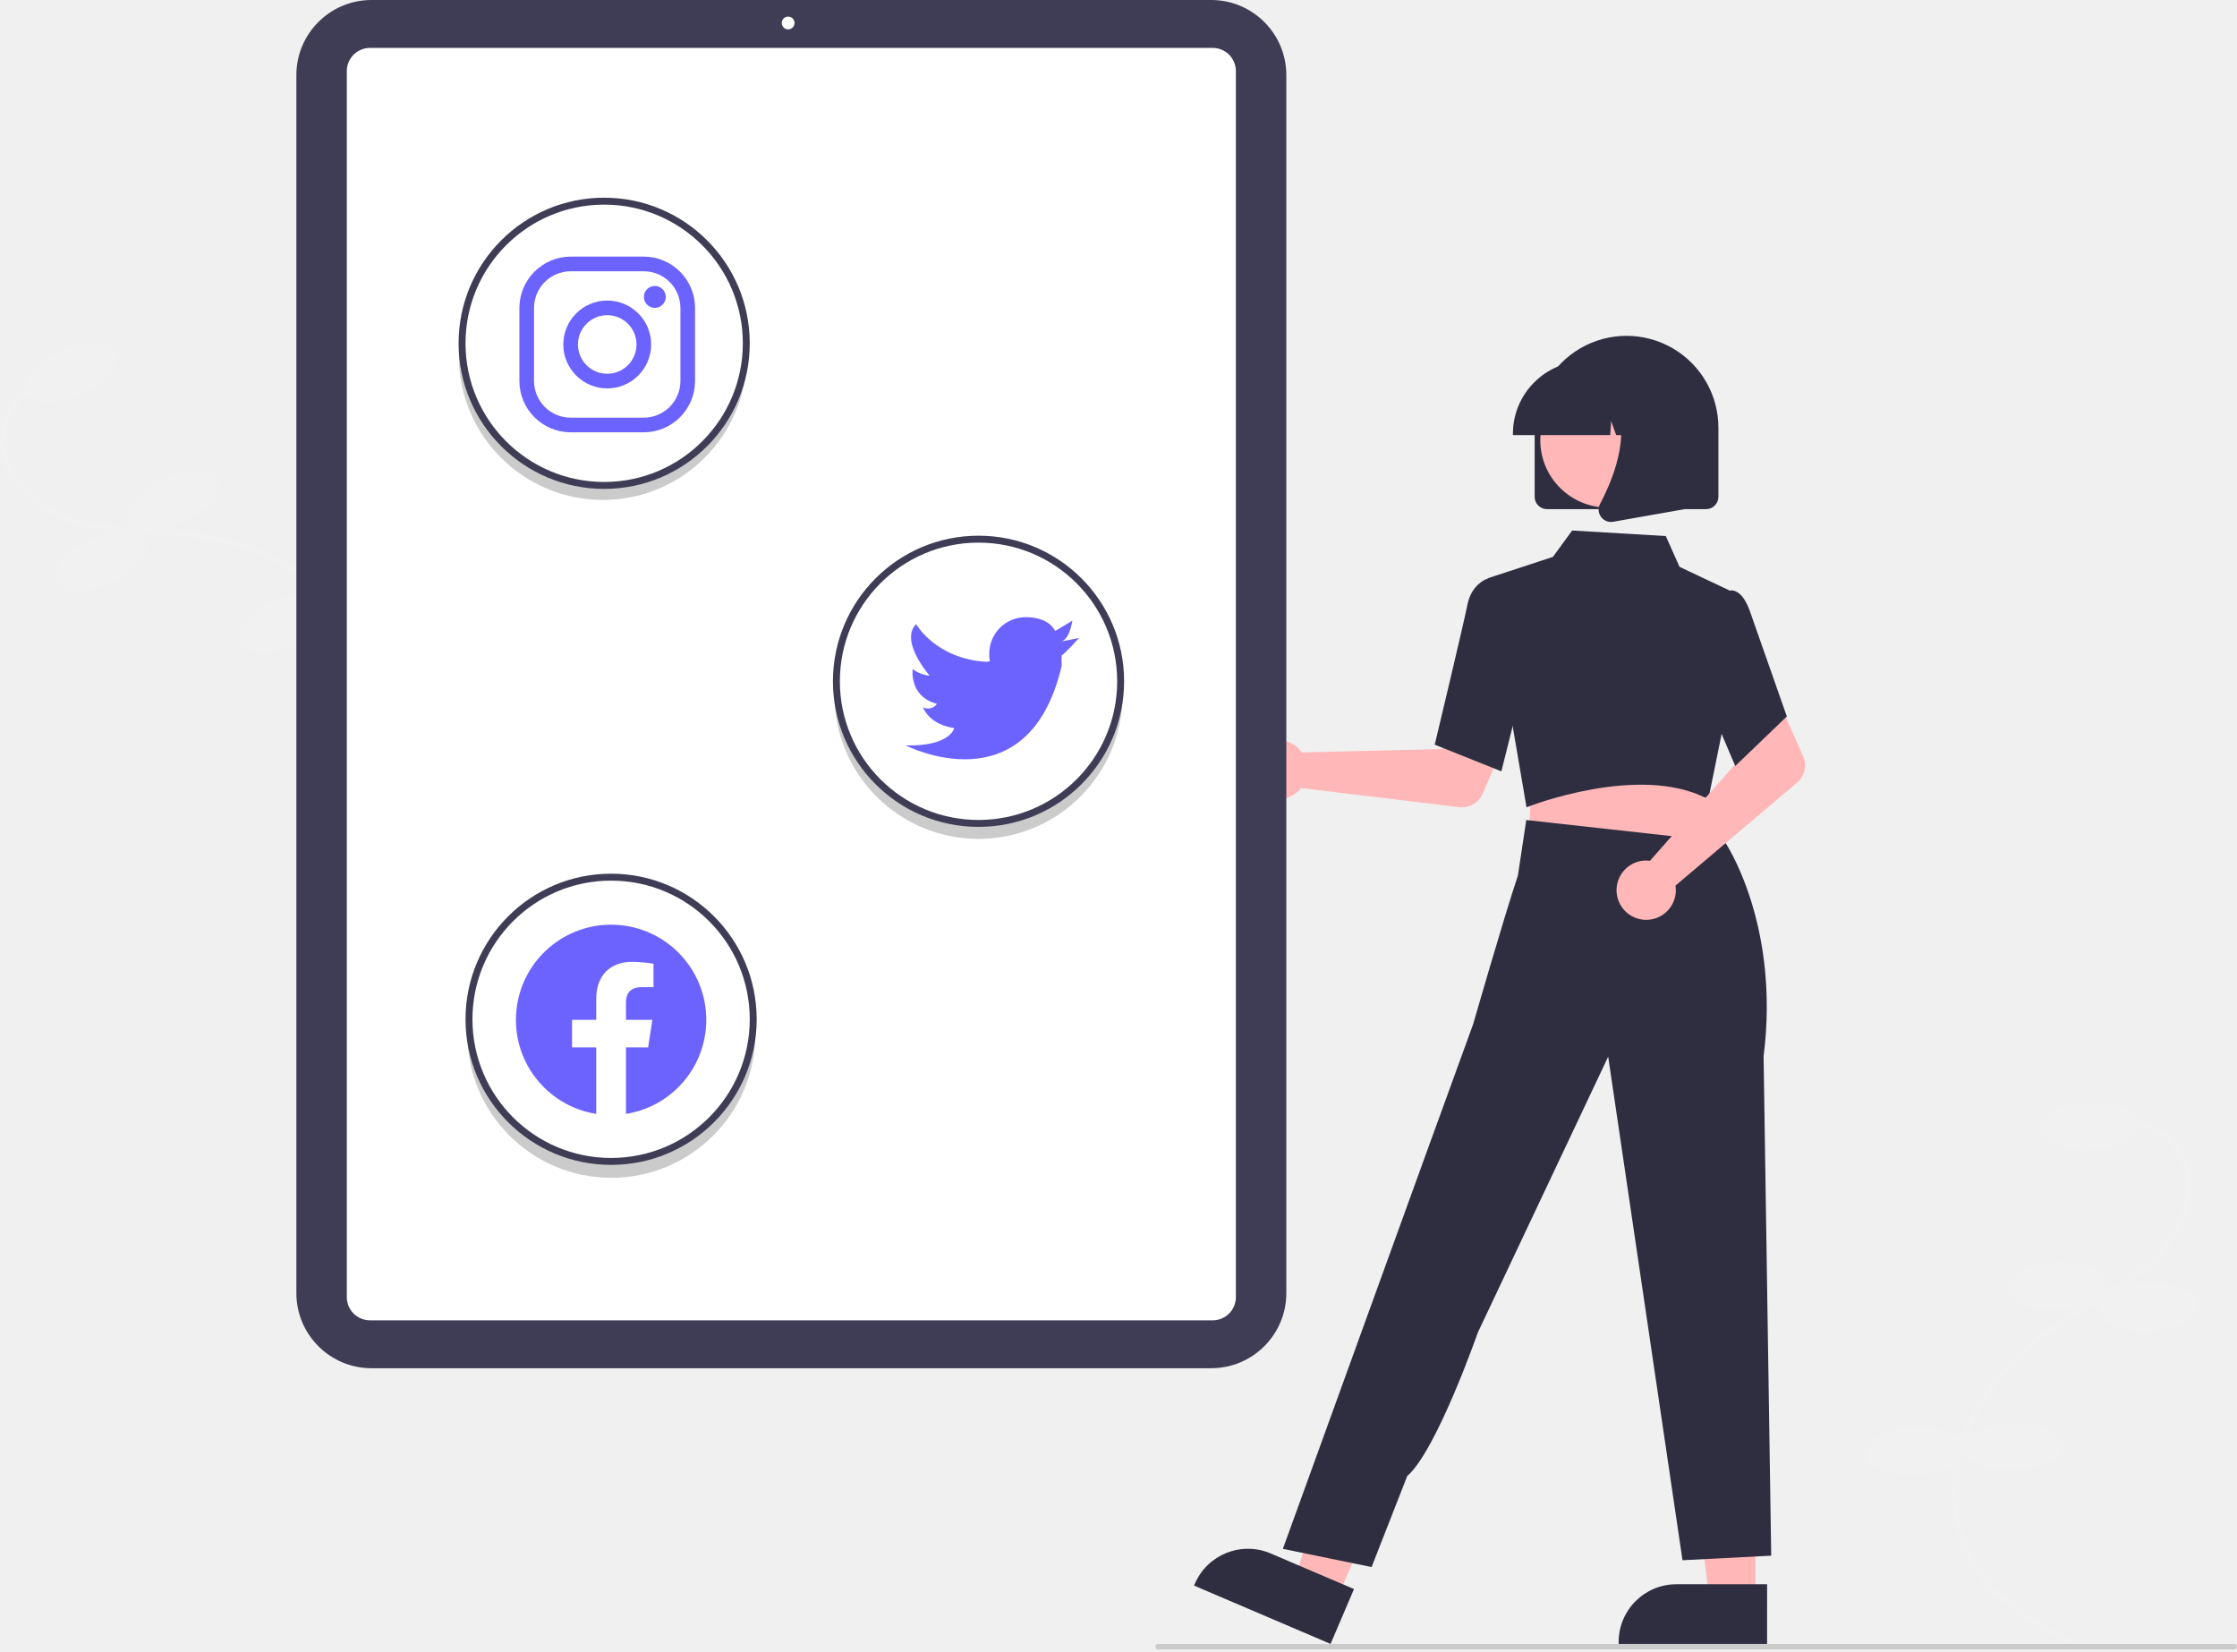
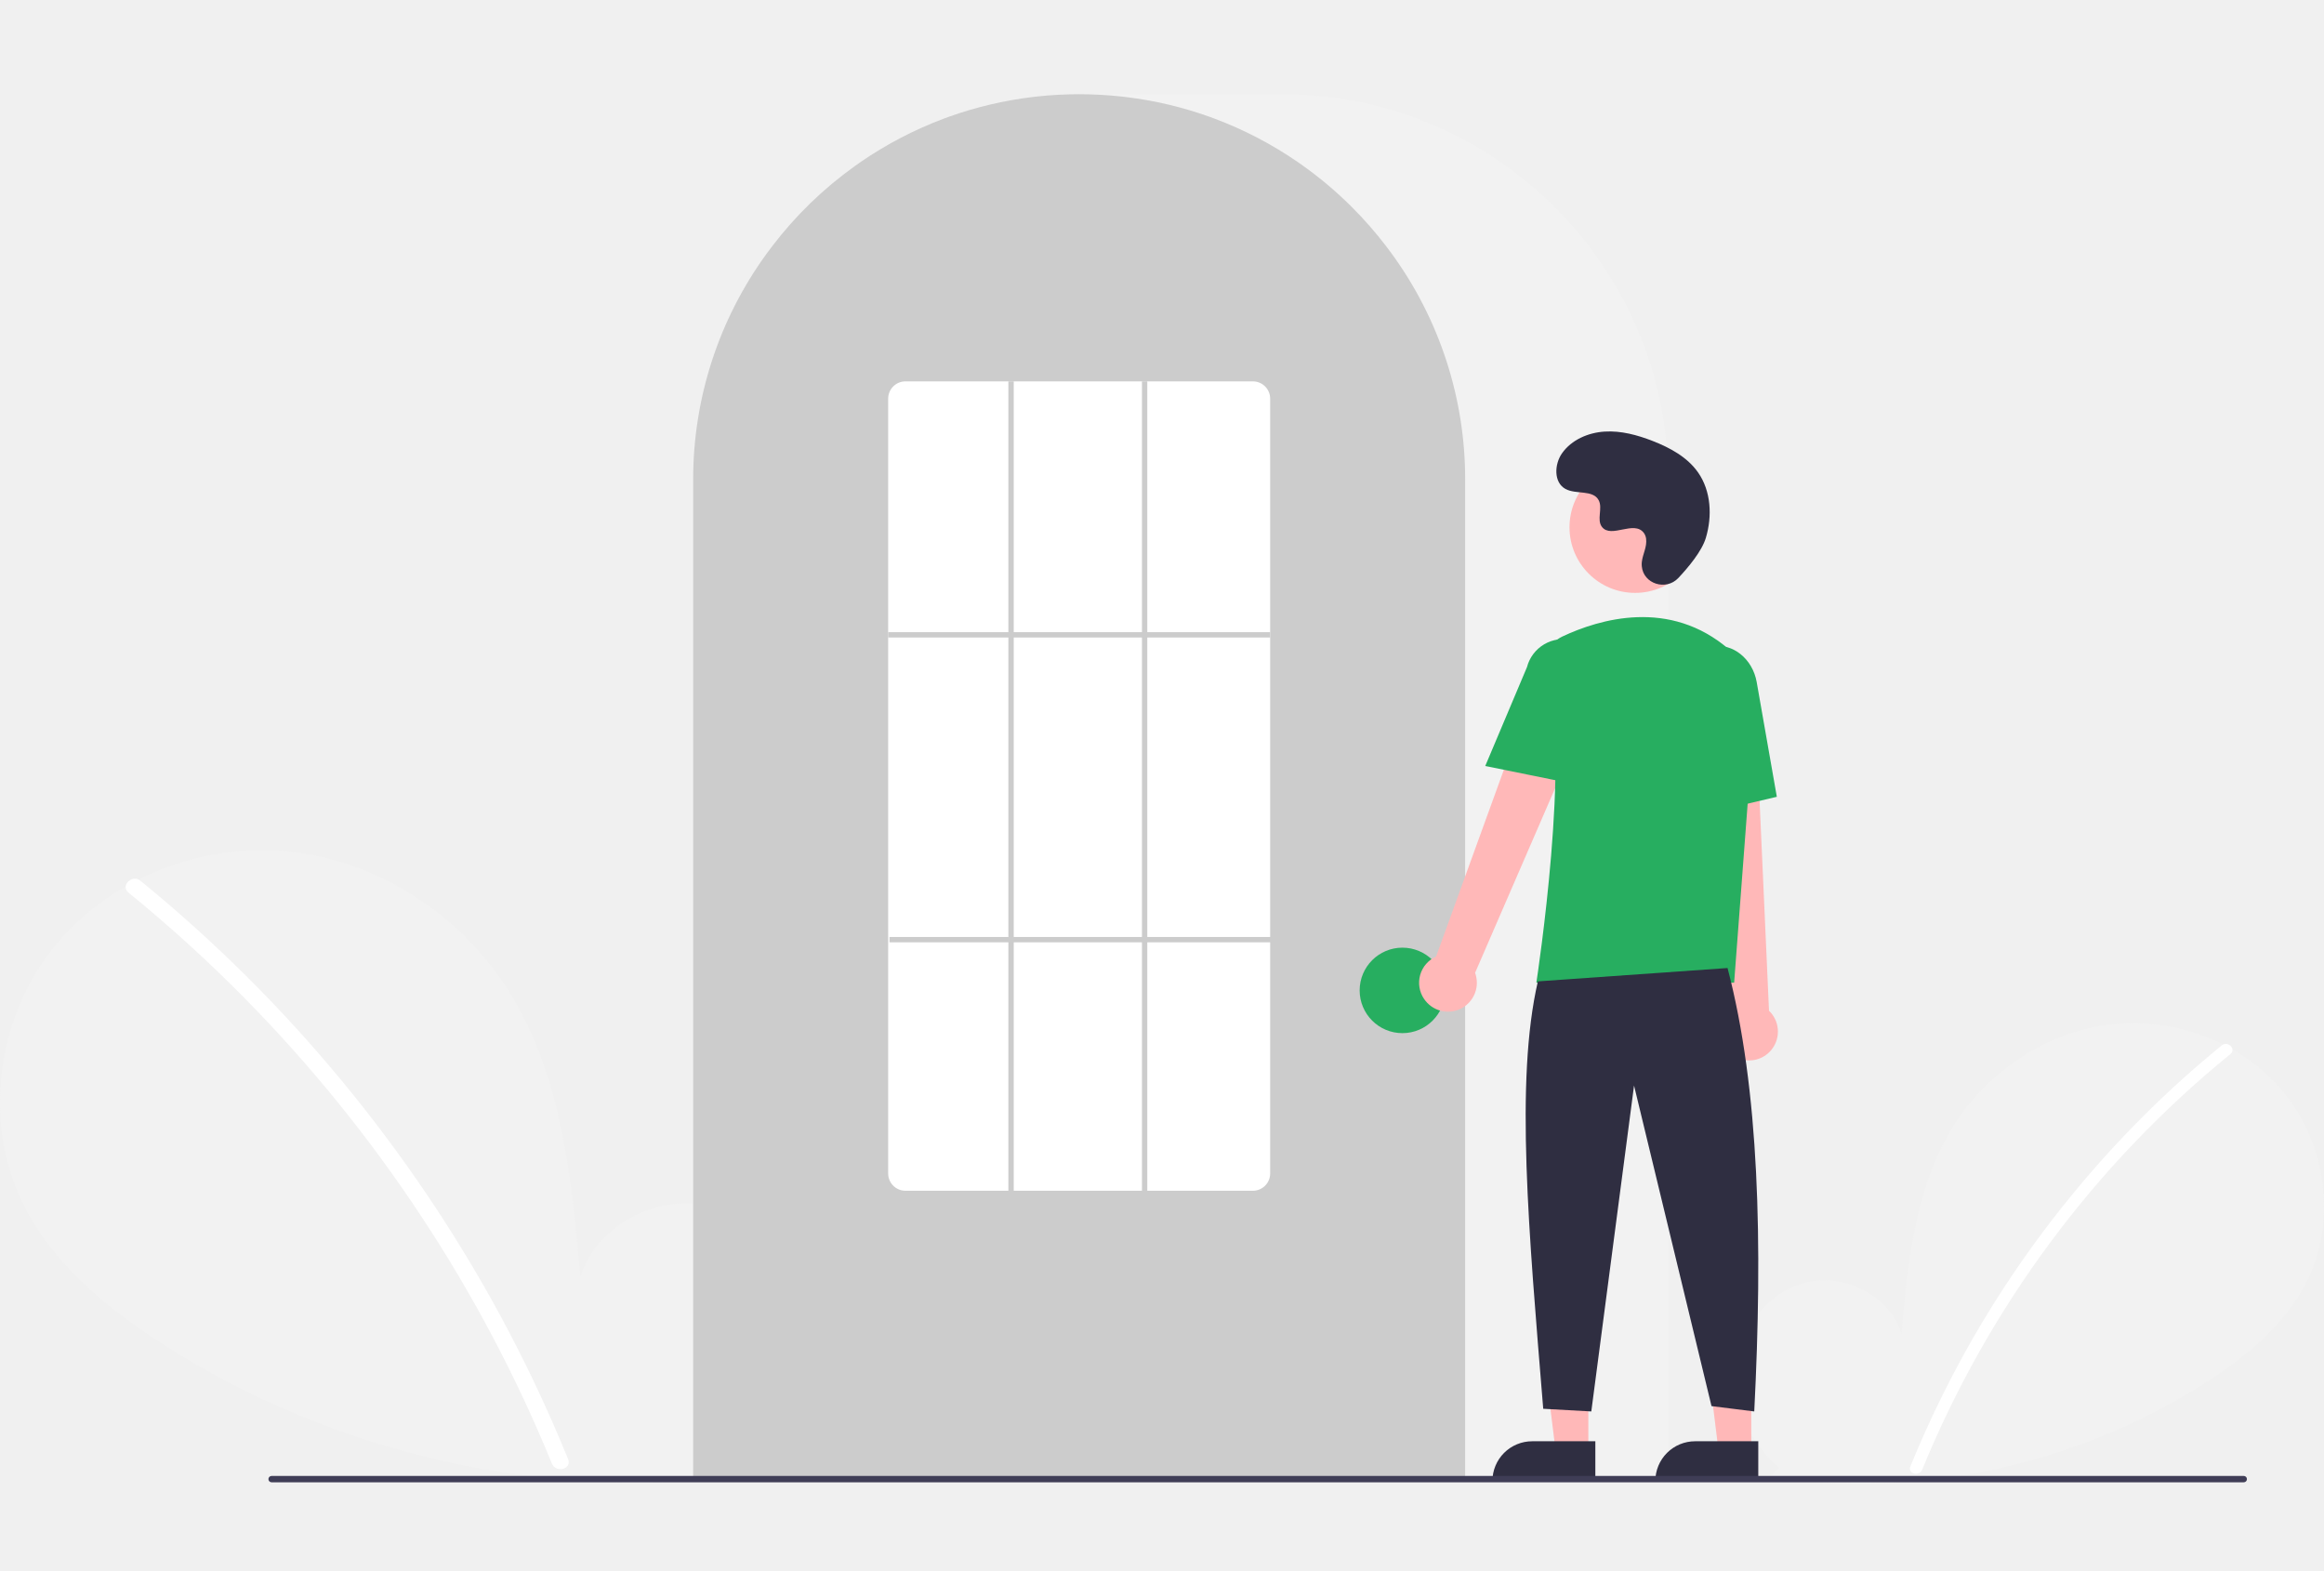
- <svg xmlns="http://www.w3.org/2000/svg" id="a606a5d1-f3dd-4881-988b-792eda0ca490" data-name="Layer 1" width="792.092" height="584.595" viewBox="0 0 792.092 584.595">
-   <path d="M315.359,454.141l-1.597-1.203c8.724-11.581,19.581-25.994,21.254-42.253,1.649-16.028-6.036-33.249-20.054-44.942-11.93-9.952-28.355-16.241-47.497-18.189-3.776-.384-7.658-.609-11.412-.827-9.074-.526-18.458-1.07-27.284-3.897-12.156-3.893-24.654-14.045-25.171-27.949a23.856,23.856,0,0,1,12.776-21.763l.934,1.769A21.861,21.861,0,0,0,205.596,314.821c.48,12.92,12.291,22.424,23.782,26.104,8.585,2.749,17.84,3.286,26.79,3.805,3.776.219,7.68.445,11.499.834,19.54,1.988,36.337,8.434,48.575,18.643,14.523,12.114,22.479,30.002,20.763,46.683C335.275,427.702,324.232,442.362,315.359,454.141Z" transform="translate(-203.5906 -157.7023)" fill="#f1f1f1" />
-   <ellipse cx="228.748" cy="289.697" rx="17.5" ry="8.5" transform="translate(-303.4376 -36.15767) rotate(-24.60475)" fill="#f1f1f1" />
-   <ellipse cx="264.793" cy="334.783" rx="17.5" ry="8.5" transform="translate(-318.9368 -17.05644) rotate(-24.60475)" fill="#f1f1f1" />
-   <ellipse cx="239.446" cy="356.289" rx="17.5" ry="8.5" transform="translate(-330.1925 -25.65719) rotate(-24.60475)" fill="#f1f1f1" />
-   <ellipse cx="304.474" cy="378.204" rx="17.5" ry="8.5" transform="translate(-333.4123 3.40777) rotate(-24.60475)" fill="#f1f1f1" />
-   <ellipse cx="336.296" cy="363.631" rx="17.5" ry="8.5" transform="translate(-324.4556 15.33392) rotate(-24.60475)" fill="#f1f1f1" />
-   <path d="M941.512,742.298l.872-1.8c-13.049-6.32-29.289-14.186-38.201-27.887-8.785-13.507-9.811-32.336-2.678-49.14,6.07-14.301,17.811-27.396,33.952-37.869,3.184-2.066,6.535-4.038,9.775-5.946,7.833-4.611,15.933-9.38,22.495-15.924,9.038-9.014,15.521-23.752,9.633-36.358a23.856,23.856,0,0,0-21.304-13.528l-.023,2a21.861,21.861,0,0,1,19.521,12.388c5.472,11.714-.697,25.562-9.24,34.083-6.382,6.365-14.371,11.069-22.097,15.617-3.259,1.919-6.629,3.903-9.85,5.992-16.477,10.691-28.478,24.095-34.704,38.765-7.39,17.408-6.3,36.955,2.843,51.013C911.721,727.869,928.239,735.87,941.512,742.298Z" transform="translate(-203.5906 -157.7023)" fill="#f1f1f1" />
-   <ellipse cx="943.484" cy="556.45" rx="17.5" ry="8.5" transform="translate(-227.5244 -114.9658) rotate(-2.56236)" fill="#f1f1f1" />
-   <ellipse cx="932.002" cy="613.02" rx="17.5" ry="8.5" transform="translate(-230.0649 -115.4226) rotate(-2.56236)" fill="#f1f1f1" />
-   <ellipse cx="964.372" cy="620.58" rx="17.5" ry="8.5" transform="translate(-230.3706 -113.9678) rotate(-2.56236)" fill="#f1f1f1" />
-   <ellipse cx="916.524" cy="669.769" rx="17.5" ry="8.5" transform="translate(-232.6175 -116.0578) rotate(-2.56236)" fill="#f1f1f1" />
-   <ellipse cx="881.559" cy="671.333" rx="17.5" ry="8.5" transform="translate(-232.7224 -117.6194) rotate(-2.56236)" fill="#f1f1f1" />
-   <path d="M663.518,422.827a10.526,10.526,0,0,1,1.058,1.276l49.578-1.213,5.784-10.569,17.091,6.644-8.421,19.705a8,8,0,0,1-8.316,4.799l-56.014-6.767a10.497,10.497,0,1,1-.761-13.875Z" transform="translate(-203.5906 -157.7023)" fill="#ffb7b7" />
-   <polygon points="621.545 566.219 605.244 566.218 597.489 503.34 621.548 503.341 621.545 566.219" fill="#ffb7b7" />
-   <path d="M829.293,739.723l-52.563-.002v-.665a20.46,20.46,0,0,1,20.459-20.459h.001l32.104.001Z" transform="translate(-203.5906 -157.7023)" fill="#2f2e41" />
-   <polygon points="473.52 565.856 458.529 559.451 476.098 498.582 498.223 508.034 473.52 565.856" fill="#ffb7b7" />
-   <path d="M674.727,739.723l-48.337-20.65.261-.611A20.46,20.46,0,0,1,653.502,707.684l.001.001,29.523,12.612Z" transform="translate(-203.5906 -157.7023)" fill="#2f2e41" />
-   <polygon points="542.308 278.746 541.129 297.848 575.587 301.535 611.642 305.394 601.03 276.387 542.308 278.746" fill="#ffb7b7" />
-   <path d="M744.116,443.529,730.249,362.477l23.202-7.604,6.815-9.346,33.162,1.962,4.869,10.906,17.683,8.355-2.718,50.468-4.769,23.474-.588-.305c-23.906-12.379-62.825,2.76-63.216,2.914Z" transform="translate(-203.5906 -157.7023)" fill="#2f2e41" />
-   <path d="M735.21,430.788l-23.6-9.442.101-.42c.101-.423,10.146-42.398,11.479-49.143,1.389-7.027,6.465-8.97,6.681-9.049l.157-.058,9.34,2.843,4.102,32.229Z" transform="translate(-203.5906 -157.7023)" fill="#2f2e41" />
-   <path d="M689.252,712.508l-31.415-6.444L708.048,567.514l17.184-47.257s10.899-37.891,15.824-52.554l2.972-19.675,70.349,7.787s19.648,28.855,13.679,75.888l2.7,176.778-31.415,1.611L773.027,531.802l-46.183,97.737s-14.556,41.708-24.971,50.748Z" transform="translate(-203.5906 -157.7023)" fill="#2f2e41" />
-   <path d="M786.165,462.376a10.527,10.527,0,0,1,1.655.091l32.819-37.18L816.822,413.859l16.493-8.016,8.724,19.573a8,8,0,0,1-2.135,9.361l-43.047,36.474a10.497,10.497,0,1,1-10.692-8.876Z" transform="translate(-203.5906 -157.7023)" fill="#ffb7b7" />
-   <path d="M818.02,428.905l-13.69-32.203,5.34-22.431,5.753-7.269a3.314,3.314,0,0,1,2.663.025c2.122.854,3.929,3.471,5.371,7.779l12.83,36.546Z" transform="translate(-203.5906 -157.7023)" fill="#2f2e41" />
-   <path d="M746.991,333.594V309.316a32.533,32.533,0,1,1,65.065,0v24.278a4.375,4.375,0,0,1-4.37,4.37H751.361A4.375,4.375,0,0,1,746.991,333.594Z" transform="translate(-203.5906 -157.7023)" fill="#2f2e41" />
-   <circle cx="569.248" cy="155.845" r="23.852" fill="#ffb7b7" />
-   <path d="M739.294,311.258a25.764,25.764,0,0,1,25.735-25.735h4.856a25.764,25.764,0,0,1,25.735,25.735v.486H785.358l-3.5-9.8-.7,9.8H775.855l-1.766-4.945-.353,4.945H739.294Z" transform="translate(-203.5906 -157.7023)" fill="#2f2e41" />
-   <path d="M770.491,340.694a4.305,4.305,0,0,1-.342-4.571c5.146-9.787,12.35-27.871,2.787-39.024l-.687-.801h27.762v41.681l-25.22,4.45a4.464,4.464,0,0,1-.773.068A4.353,4.353,0,0,1,770.491,340.694Z" transform="translate(-203.5906 -157.7023)" fill="#2f2e41" />
-   <path d="M632.478,642.116H335.114a26.614,26.614,0,0,1-26.584-26.584V184.286a26.614,26.614,0,0,1,26.584-26.584H632.478a26.614,26.614,0,0,1,26.584,26.584V615.531A26.614,26.614,0,0,1,632.478,642.116Z" transform="translate(-203.5906 -157.7023)" fill="#3f3d56" />
-   <path d="M633.002,625.154H334.591a8.204,8.204,0,0,1-8.195-8.195V182.858a8.204,8.204,0,0,1,8.195-8.195H633.002a8.204,8.204,0,0,1,8.195,8.195V616.96A8.204,8.204,0,0,1,633.002,625.154Z" transform="translate(-203.5906 -157.7023)" fill="#fff" />
-   <circle cx="279.075" cy="8.141" r="2.261" fill="#fff" />
-   <path d="M550.056,449.702a51,51,0,0,1-50.937-48.5c-.04.829-.063,1.662-.063,2.5a51,51,0,1,0,102,0c0-.838-.023-1.671-.063-2.5A51,51,0,0,1,550.056,449.702Z" transform="translate(-203.5906 -157.7023)" fill="#cbcbcb" />
-   <path d="M417.056,329.702a51,51,0,0,1-50.937-48.5c-.04.829-.063,1.662-.063,2.5a51,51,0,0,0,102,0c0-.838-.023-1.671-.063-2.5A51,51,0,0,1,417.056,329.702Z" transform="translate(-203.5906 -157.7023)" fill="#cbcbcb" />
-   <path d="M420.056,569.702a51,51,0,0,1-50.937-48.5c-.04.829-.063,1.662-.063,2.5a51,51,0,0,0,102,0c0-.838-.023-1.671-.063-2.5A51,51,0,0,1,420.056,569.702Z" transform="translate(-203.5906 -157.7023)" fill="#cbcbcb" />
-   <path d="M550.073,450.457A51.548,51.548,0,1,1,601.621,398.909,51.548,51.548,0,0,1,550.073,450.457Zm0-100.642A49.094,49.094,0,1,0,599.166,398.909,49.094,49.094,0,0,0,550.073,349.815Z" transform="translate(-203.5906 -157.7023)" fill="#3f3d56" />
-   <path d="M579.529,384.792l6.137-1.227s-5.155,5.769-6.137,6.137h0a24.697,24.697,0,0,0,0,3.682c-11.782,50.567-55.23,28.229-55.23,28.229,15.833.368,17.183-6.137,17.183-6.137-9.205-1.35-11.046-7.364-11.046-7.364a3.792,3.792,0,0,0,4.909-1.227c-9.941-2.577-8.591-12.273-8.591-12.273a12.765,12.765,0,0,0,6.014,2.332c-1.105-1.35-10.432-12.519-4.787-18.287,0,0,6.873,12.273,24.915,13.378l1.227-.245a9.635,9.635,0,0,1-.245-2.7,12.887,12.887,0,0,1,12.887-12.887h0c8.591,0,10.432,4.909,10.432,4.909l6.137-3.682C583.211,377.428,582.597,383.564,579.529,384.792Z" transform="translate(-203.5906 -157.7023)" fill="#6c63ff" />
-   <path d="M417.52,330.791a51.548,51.548,0,1,1,51.548-51.548A51.548,51.548,0,0,1,417.52,330.791Zm0-100.642a49.094,49.094,0,1,0,49.094,49.094A49.094,49.094,0,0,0,417.52,230.149Z" transform="translate(-203.5906 -157.7023)" fill="#3f3d56" />
-   <path d="M431.56,253.742a12.998,12.998,0,0,1,12.959,12.959v25.915a12.998,12.998,0,0,1-12.959,12.959h-25.915a12.998,12.998,0,0,1-12.959-12.959V266.701a12.998,12.998,0,0,1,12.959-12.959h25.915m0-5.183h-25.915a18.195,18.195,0,0,0-18.142,18.142v25.915a18.195,18.195,0,0,0,18.142,18.142h25.915a18.195,18.195,0,0,0,18.142-18.142V266.701A18.195,18.195,0,0,0,431.56,248.56Z" transform="translate(-203.5906 -157.7023)" fill="#6c63ff" />
-   <path d="M435.447,266.701a3.879,3.879,0,1,1,.017,0C435.458,266.701,435.452,266.701,435.447,266.701Z" transform="translate(-203.5906 -157.7023)" fill="#6c63ff" />
-   <path d="M418.602,269.292a10.367,10.367,0,1,1-10.367,10.367,10.367,10.367,0,0,1,10.367-10.367h0m0-5.183a15.55,15.55,0,1,0,15.55,15.55v0a15.55,15.55,0,0,0-15.55-15.55Z" transform="translate(-203.5906 -157.7023)" fill="#6c63ff" />
-   <path d="M419.974,570.123a51.548,51.548,0,1,1,51.548-51.548A51.548,51.548,0,0,1,419.974,570.123Zm0-100.642a49.094,49.094,0,1,0,49.094,49.094A49.094,49.094,0,0,0,419.974,469.481Z" transform="translate(-203.5906 -157.7023)" fill="#3f3d56" />
-   <path d="M453.673,518.777a33.698,33.698,0,1,0-38.963,33.29V528.521h-8.558v-9.744h8.558v-7.426c0-8.444,5.032-13.112,12.729-13.112a51.785,51.785,0,0,1,7.544.659v8.294H430.731c-4.184,0-5.492,2.597-5.492,5.265v6.321h9.345l-1.492,9.744h-7.853v23.548a33.707,33.707,0,0,0,28.434-33.293Z" transform="translate(-203.5906 -157.7023)" fill="#6c63ff" fill-rule="evenodd" />
-   <path d="M994.682,741.702h-381a1,1,0,0,1,0-2h381a1,1,0,0,1,0,2Z" transform="translate(-203.5906 -157.7023)" fill="#cbcbcb" />
+ <svg xmlns="http://www.w3.org/2000/svg" width="296" height="200" viewBox="0 0 296 200" fill="none">
+   <path d="M226.625 186.965C222.835 183.763 220.533 178.704 221.137 173.78C221.74 168.856 225.479 164.328 230.329 163.283C235.179 162.237 240.708 165.132 242.181 169.869C242.991 160.735 243.926 151.219 248.782 143.44C253.179 136.397 260.795 131.358 269.049 130.456C277.303 129.554 285.993 132.96 291.141 139.474C296.289 145.989 297.549 155.46 293.944 162.94C291.288 168.45 286.395 172.55 281.268 175.886C264.701 186.575 244.832 190.922 225.316 188.127L226.625 186.965Z" fill="#F2F2F2" />
+   <path d="M282.981 133.149C276.17 138.696 269.922 144.9 264.327 151.672C255.571 162.233 248.485 174.073 243.317 186.781C242.939 187.708 244.444 188.112 244.819 187.195C253.275 166.542 266.774 148.339 284.082 134.25C284.859 133.617 283.752 132.521 282.981 133.149Z" fill="white" />
+   <path d="M95.287 186.096C100.492 181.697 103.654 174.75 102.825 167.986C101.996 161.222 96.86 155.004 90.199 153.568C83.537 152.131 75.944 156.107 73.921 162.615C72.807 150.069 71.524 136.998 64.854 126.314C58.815 116.641 48.354 109.719 37.017 108.48C25.681 107.242 13.744 111.919 6.674 120.867C-0.396 129.815 -2.128 142.824 2.824 153.097C6.472 160.664 13.193 166.297 20.235 170.879C42.7 185.497 70.568 191.593 97.085 187.691" fill="#F2F2F2" />
+   <path d="M17.878 112.178C27.232 119.797 35.814 128.318 43.498 137.619C51.184 146.91 57.951 156.924 63.703 167.522C66.919 173.467 69.807 179.582 72.356 185.842C72.875 187.115 70.808 187.67 70.294 186.41C65.78 175.375 60.195 164.808 53.619 154.862C47.076 144.952 39.587 135.7 31.256 127.236C26.545 122.451 21.574 117.929 16.366 113.69C15.299 112.82 16.819 111.316 17.878 112.178L17.878 112.178Z" fill="white" />
+   <path d="M212.47 188.579H88.287V61.163C88.287 34.054 110.341 12 137.45 12H163.307C190.416 12 212.47 34.054 212.47 61.163V188.579Z" fill="#F2F2F2" />
+   <path d="M186.613 188.579H88.287V61.163C88.26 50.776 91.549 40.651 97.676 32.263C97.901 31.955 98.127 31.651 98.359 31.35C101.323 27.463 104.849 24.041 108.823 21.194C109.047 21.031 109.272 20.87 109.501 20.71C112.826 18.409 116.422 16.528 120.209 15.11C120.434 15.025 120.663 14.94 120.892 14.858C124.316 13.636 127.866 12.798 131.476 12.362C131.699 12.331 131.929 12.307 132.159 12.283C135.676 11.907 139.224 11.907 142.742 12.283C142.971 12.307 143.201 12.331 143.427 12.362C147.036 12.799 150.585 13.636 154.008 14.858C154.237 14.94 154.466 15.025 154.692 15.11C158.432 16.511 161.986 18.363 165.275 20.627C165.504 20.784 165.732 20.945 165.958 21.105C168.185 22.695 170.277 24.466 172.212 26.401C173.764 27.952 175.211 29.606 176.542 31.351C176.773 31.651 176.998 31.955 177.224 32.262C183.351 40.65 186.64 50.775 186.613 61.163V188.579Z" fill="#CCCCCC" />
+   <path d="M178.619 131.59C181.625 131.59 184.063 129.153 184.063 126.147C184.063 123.14 181.625 120.703 178.619 120.703C175.613 120.703 173.175 123.14 173.175 126.147C173.175 129.153 175.613 131.59 178.619 131.59Z" fill="#27AE60" />
+   <path d="M202.301 184.763H198.13L196.146 168.674L202.302 168.674L202.301 184.763Z" fill="#FFB8B8" />
+   <path d="M195.15 183.571H203.194V188.636H190.085C190.085 187.971 190.216 187.312 190.471 186.697C190.725 186.083 191.098 185.525 191.568 185.054C192.039 184.584 192.597 184.211 193.212 183.956C193.826 183.702 194.485 183.571 195.15 183.571Z" fill="#2F2E41" />
+   <path d="M223.053 184.763H218.882L216.897 168.674L223.053 168.674L223.053 184.763Z" fill="#FFB8B8" />
+   <path d="M215.901 183.571H223.946V188.636H210.836C210.836 187.971 210.967 187.312 211.222 186.697C211.477 186.083 211.85 185.525 212.32 185.054C212.79 184.584 213.349 184.211 213.963 183.956C214.578 183.702 215.236 183.571 215.901 183.571Z" fill="#2F2E41" />
+   <path d="M181.374 127.225C181.074 126.783 180.875 126.281 180.79 125.753C180.705 125.225 180.737 124.686 180.883 124.172C181.03 123.658 181.287 123.182 181.637 122.779C181.987 122.375 182.421 122.053 182.909 121.835L197.088 82.754L204.066 86.561L187.876 123.909C188.187 124.753 188.178 125.682 187.851 126.52C187.523 127.357 186.9 128.046 186.098 128.455C185.297 128.864 184.373 128.964 183.503 128.738C182.632 128.511 181.875 127.973 181.374 127.225Z" fill="#FFB8B8" />
+   <path d="M220.924 134.569C220.46 134.303 220.061 133.939 219.753 133.502C219.445 133.065 219.237 132.566 219.144 132.04C219.05 131.514 219.072 130.974 219.21 130.457C219.347 129.941 219.596 129.461 219.94 129.051L215.547 87.71L223.487 88.073L225.313 128.737C225.963 129.359 226.362 130.198 226.435 131.095C226.508 131.991 226.249 132.884 225.708 133.602C225.167 134.321 224.381 134.817 223.5 134.995C222.618 135.173 221.701 135.021 220.924 134.569Z" fill="#FFB8B8" />
+   <path d="M208.259 75.515C212.874 75.515 216.615 71.774 216.615 67.159C216.615 62.544 212.874 58.803 208.259 58.803C203.644 58.803 199.902 62.544 199.902 67.159C199.902 71.774 203.644 75.515 208.259 75.515Z" fill="#FFB8B8" />
+   <path d="M220.872 125.167H195.679L195.709 124.971C195.754 124.678 200.199 95.562 196.921 86.036C196.592 85.1 196.621 84.076 197.002 83.16C197.383 82.244 198.09 81.501 198.986 81.075H198.986C203.671 78.868 212.666 76.151 220.257 82.745C221.374 83.731 222.247 84.964 222.805 86.345C223.364 87.727 223.593 89.219 223.475 90.705L220.872 125.167Z" fill="#27AE60" />
+   <path d="M200.514 99.865L189.171 97.564L194.488 84.965C194.806 83.745 195.595 82.701 196.682 82.061C197.769 81.422 199.065 81.24 200.287 81.555C201.508 81.871 202.554 82.657 203.195 83.743C203.837 84.828 204.022 86.124 203.71 87.346L200.514 99.865Z" fill="#27AE60" />
+   <path d="M215.042 104.137L214.36 88.507C213.843 85.568 215.525 82.791 218.112 82.337C220.7 81.884 223.227 83.922 223.746 86.882L226.309 101.487L215.042 104.137Z" fill="#27AE60" />
+   <path d="M220.031 123.295C224.084 138.734 224.527 158.363 223.433 179.774L217.989 179.093L208.123 138.266L202.679 179.774L196.555 179.433C194.725 156.968 192.944 137.682 195.874 124.997L220.031 123.295Z" fill="#2F2E41" />
+   <path d="M213.765 73.617C212.206 75.277 209.311 74.386 209.108 72.117C209.092 71.941 209.093 71.764 209.112 71.588C209.216 70.583 209.797 69.671 209.658 68.61C209.626 68.346 209.528 68.094 209.372 67.879C208.13 66.215 205.214 68.623 204.041 67.117C203.322 66.193 204.167 64.74 203.616 63.708C202.888 62.345 200.731 63.017 199.379 62.271C197.874 61.441 197.964 59.133 198.954 57.728C200.162 56.016 202.28 55.102 204.372 54.97C206.464 54.839 208.541 55.404 210.494 56.165C212.712 57.03 214.912 58.225 216.278 60.175C217.938 62.548 218.098 65.737 217.267 68.512C216.762 70.199 215.038 72.261 213.765 73.617Z" fill="#2F2E41" />
+   <path d="M285.782 188.798H34.592C34.485 188.798 34.382 188.755 34.306 188.679C34.23 188.603 34.188 188.501 34.188 188.393C34.188 188.286 34.23 188.183 34.306 188.107C34.382 188.031 34.485 187.989 34.592 187.988H285.782C285.889 187.989 285.992 188.031 286.067 188.107C286.143 188.183 286.185 188.286 286.185 188.393C286.185 188.501 286.143 188.603 286.067 188.679C285.992 188.755 285.889 188.798 285.782 188.798Z" fill="#3F3D56" />
+   <path d="M159.565 151.664H115.335C114.753 151.668 114.193 151.44 113.778 151.03C113.363 150.621 113.128 150.064 113.124 149.482V50.758C113.128 50.175 113.363 49.618 113.778 49.209C114.193 48.8 114.753 48.572 115.335 48.575H159.565C160.147 48.572 160.707 48.8 161.122 49.209C161.537 49.618 161.772 50.175 161.776 50.758V149.482C161.772 150.064 161.537 150.621 161.122 151.03C160.707 151.44 160.147 151.668 159.565 151.664Z" fill="white" />
+   <path d="M161.776 80.519H113.124V81.199H161.776V80.519Z" fill="#CCCCCC" />
+   <path d="M161.951 119.343H113.298V120.023H161.951V119.343Z" fill="#CCCCCC" />
+   <path d="M129.115 48.575H128.434V152.005H129.115V48.575Z" fill="#CCCCCC" />
+   <path d="M146.126 48.575H145.446V152.005H146.126V48.575Z" fill="#CCCCCC" />
</svg>
